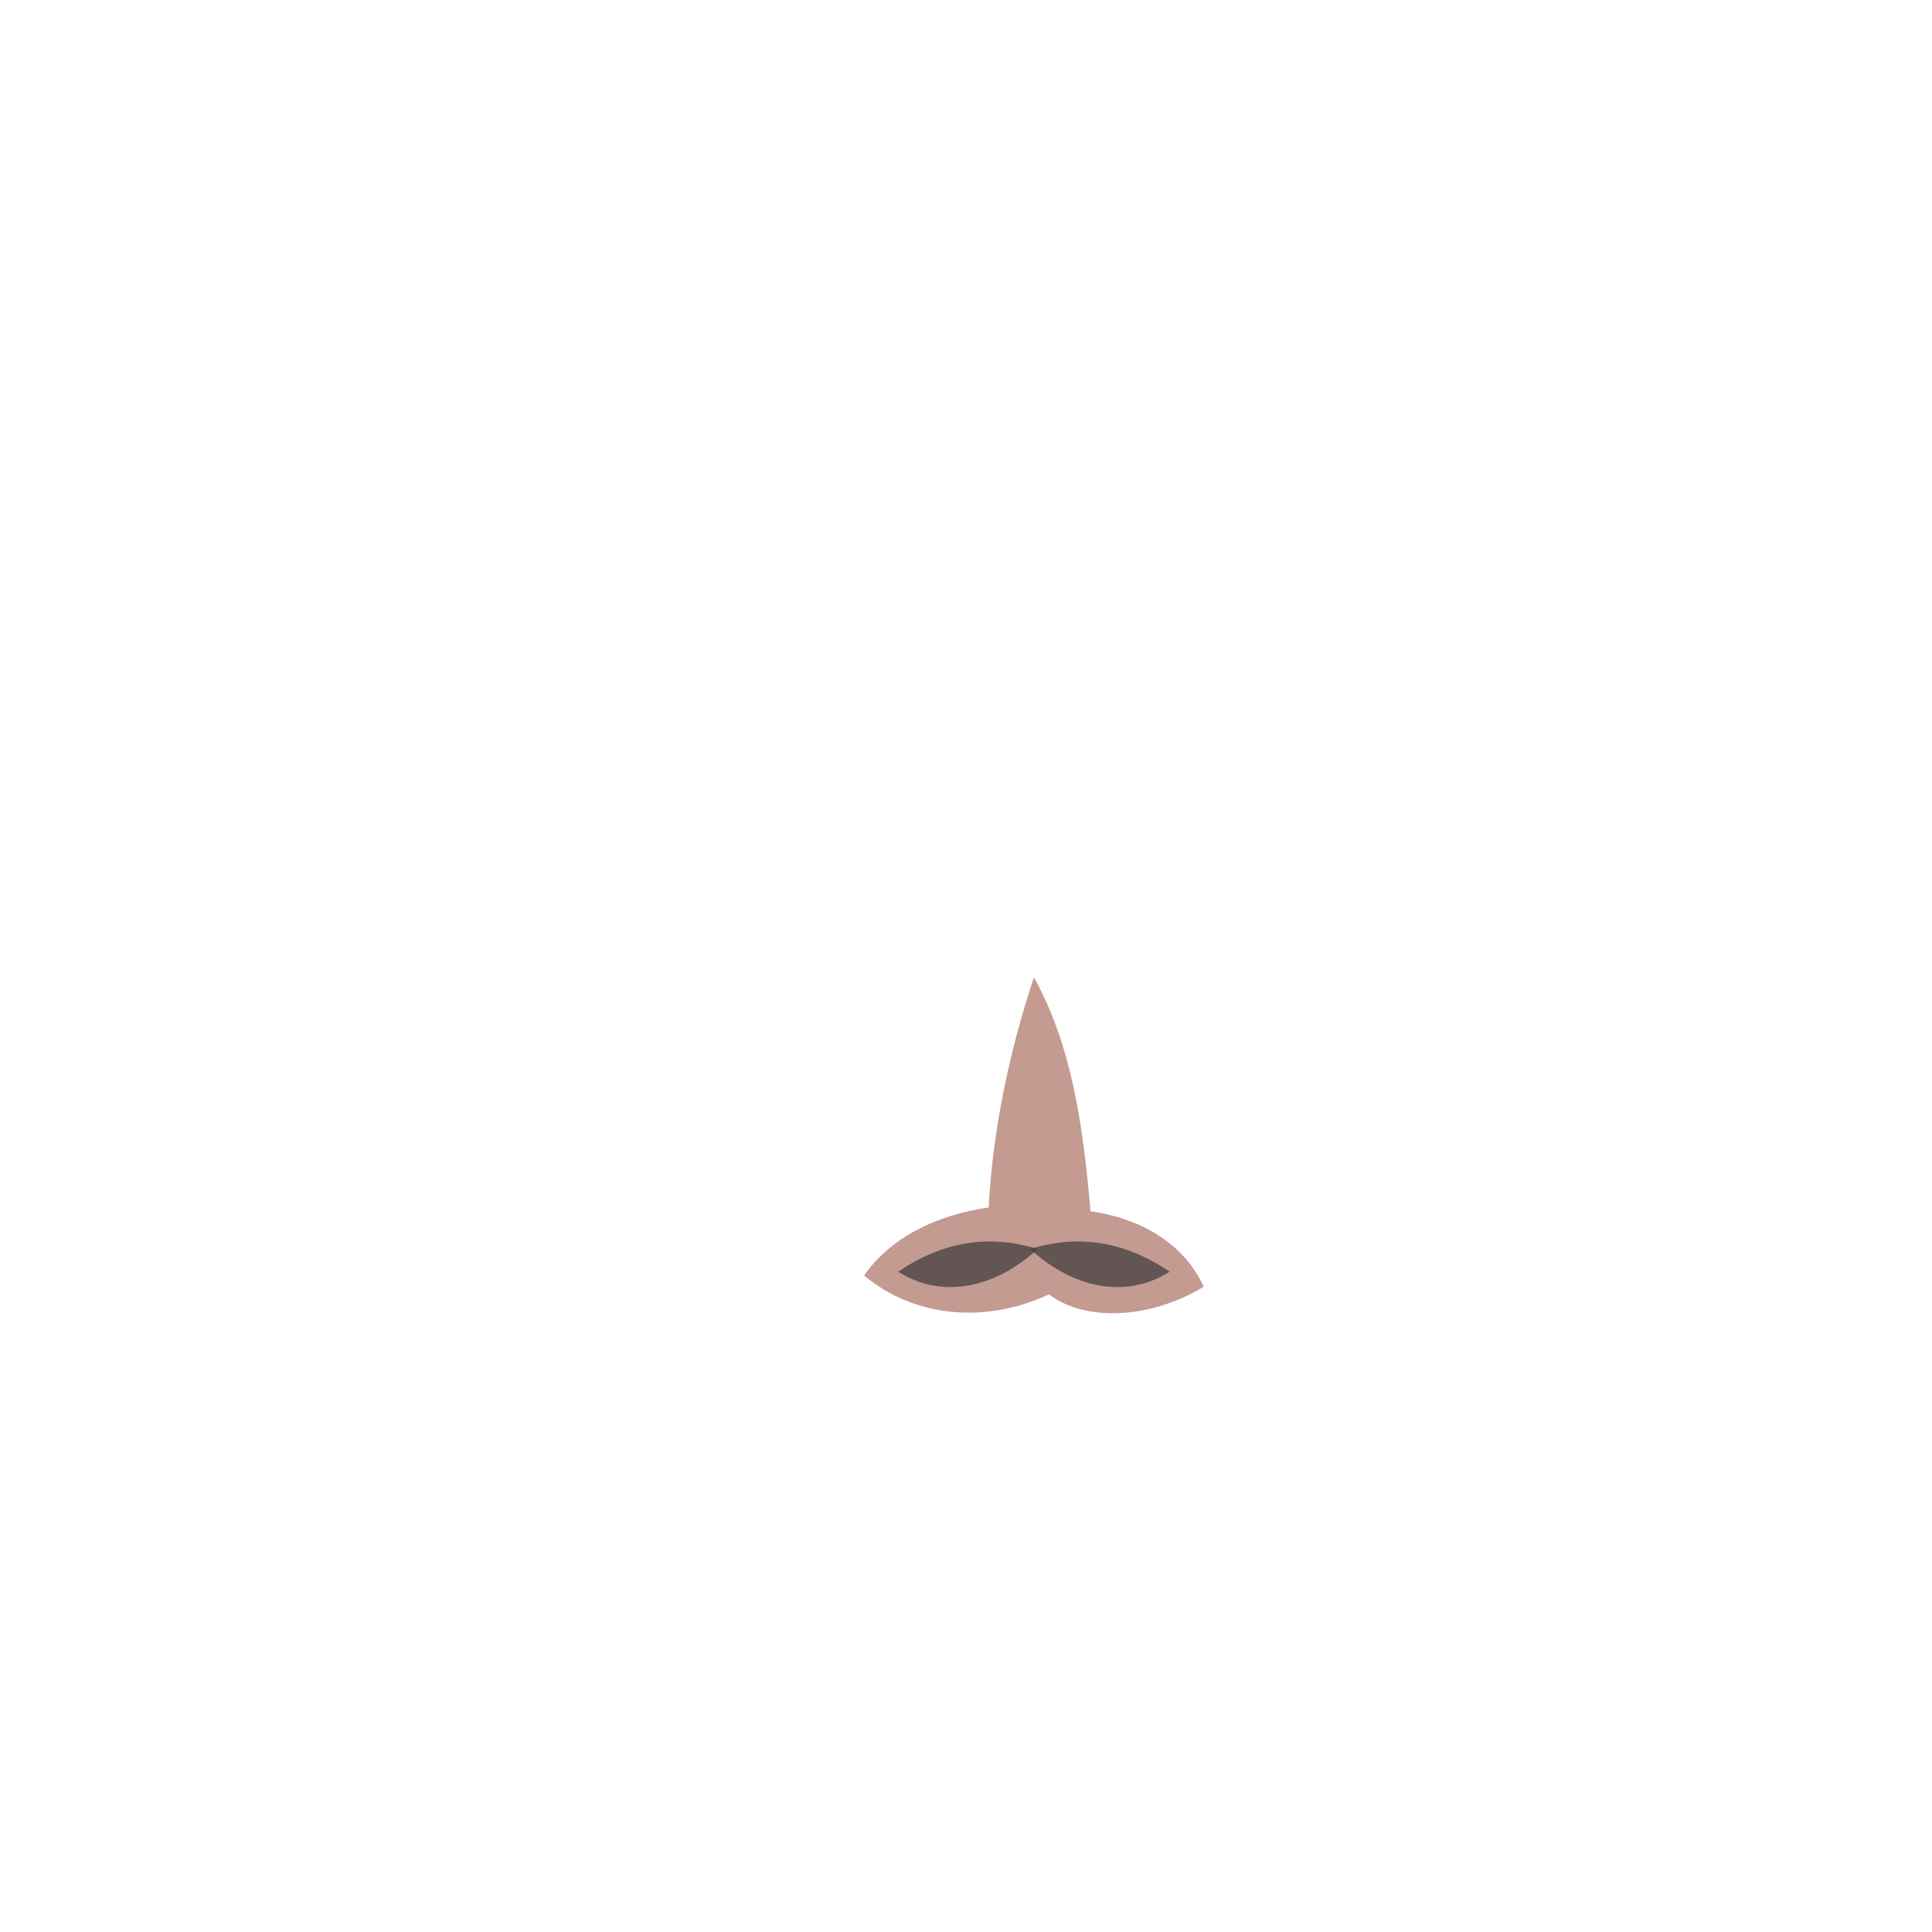
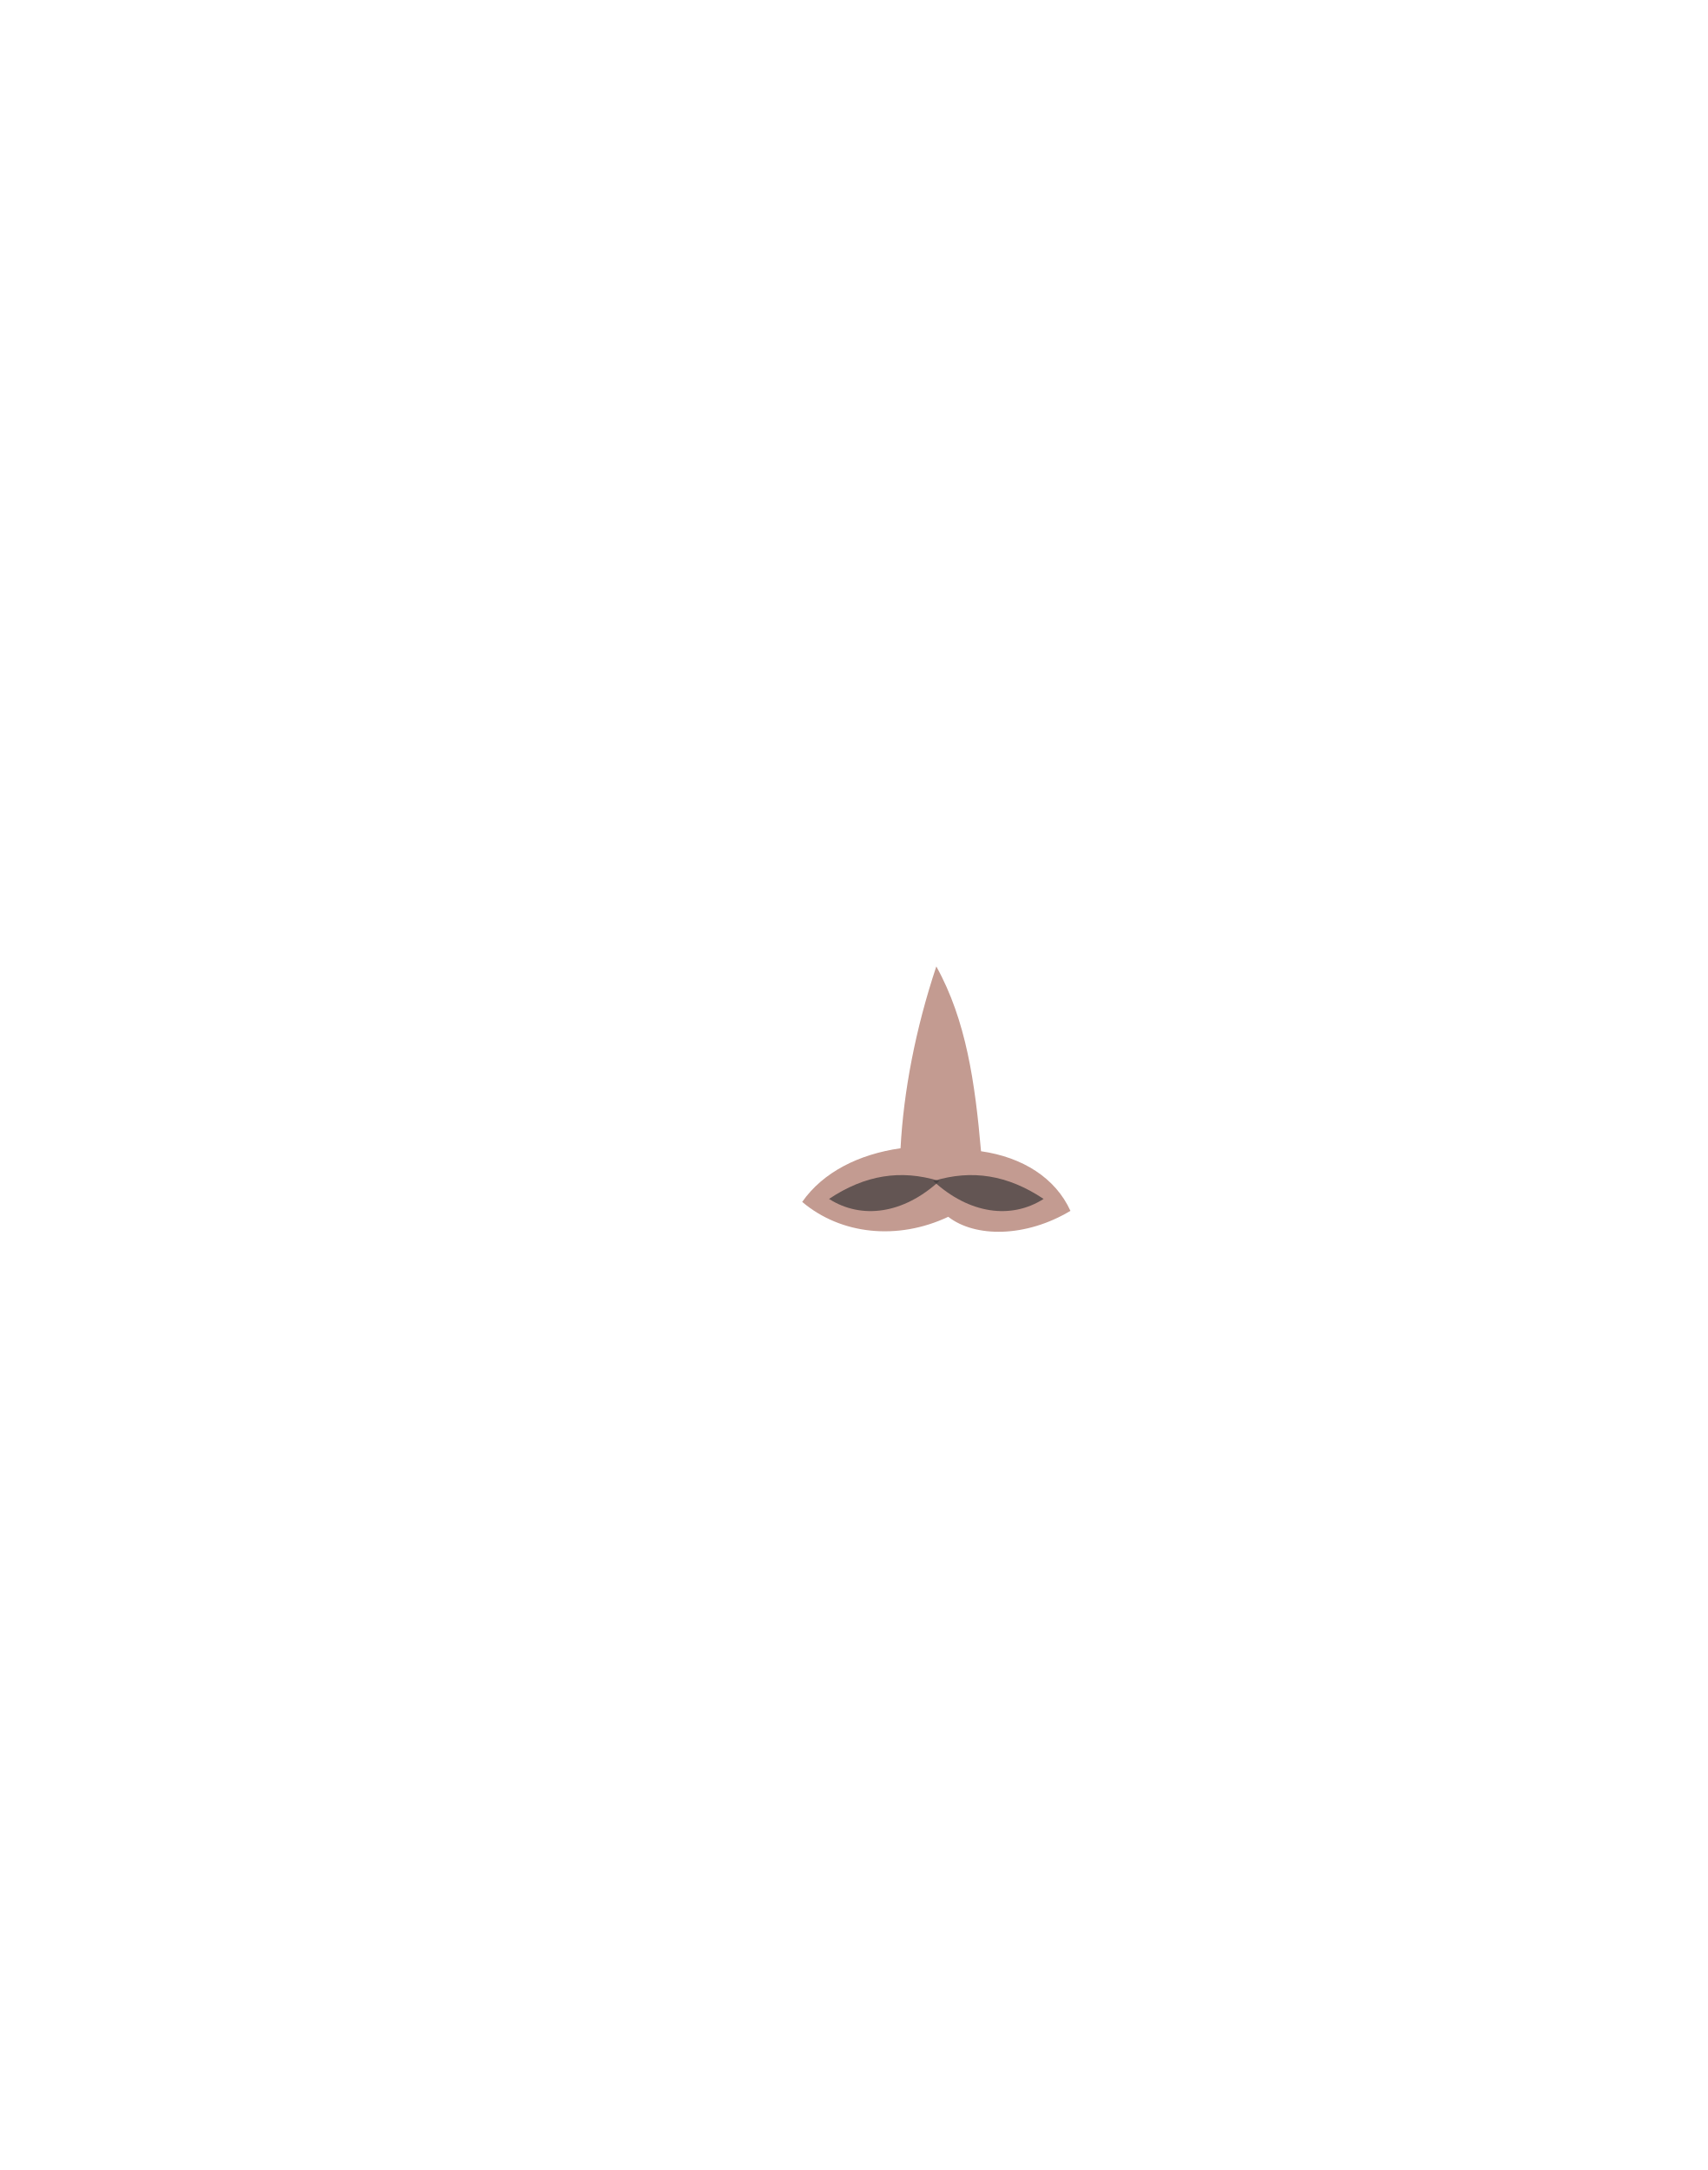
- <svg xmlns="http://www.w3.org/2000/svg" id="Layer_1" version="1.1" viewBox="0 0 512 512">
+ <svg xmlns="http://www.w3.org/2000/svg" id="Layer_1" version="1.1" viewBox="0 0 572.9 728">
  <defs>
    <style>.skin { fill: #c39b91; }.line { fill: #3f3a3b; opacity: .72; }</style>
  </defs>
-   <path class="skin" d="M274,259 C267,280 263,301 262,320 C248,322 236,328 229,338 C242,349 261,351 278,343 C287,350 304,350 319,341 C314,330 303,323 289,321 C287,298 284,277 274,259 Z" />
-   <path class="line" d="M238,337 C250,329 262,327 275,331 C263,342 249,344 238,337 Z" />
-   <path class="line" d="M310,337 C298,329 286,327 273,331 C285,342 299,344 310,337 Z" />
+   <g id="portrait_part_content" transform="translate(40.16 65.22)">
+     <path class="skin" d="M274,259 C267,280 263,301 262,320 C248,322 236,328 229,338 C242,349 261,351 278,343 C287,350 304,350 319,341 C314,330 303,323 289,321 C287,298 284,277 274,259 Z" />
+     <path class="line" d="M238,337 C250,329 262,327 275,331 C263,342 249,344 238,337 Z" />
+     <path class="line" d="M310,337 C298,329 286,327 273,331 C285,342 299,344 310,337 Z" />
+   </g>
</svg>
